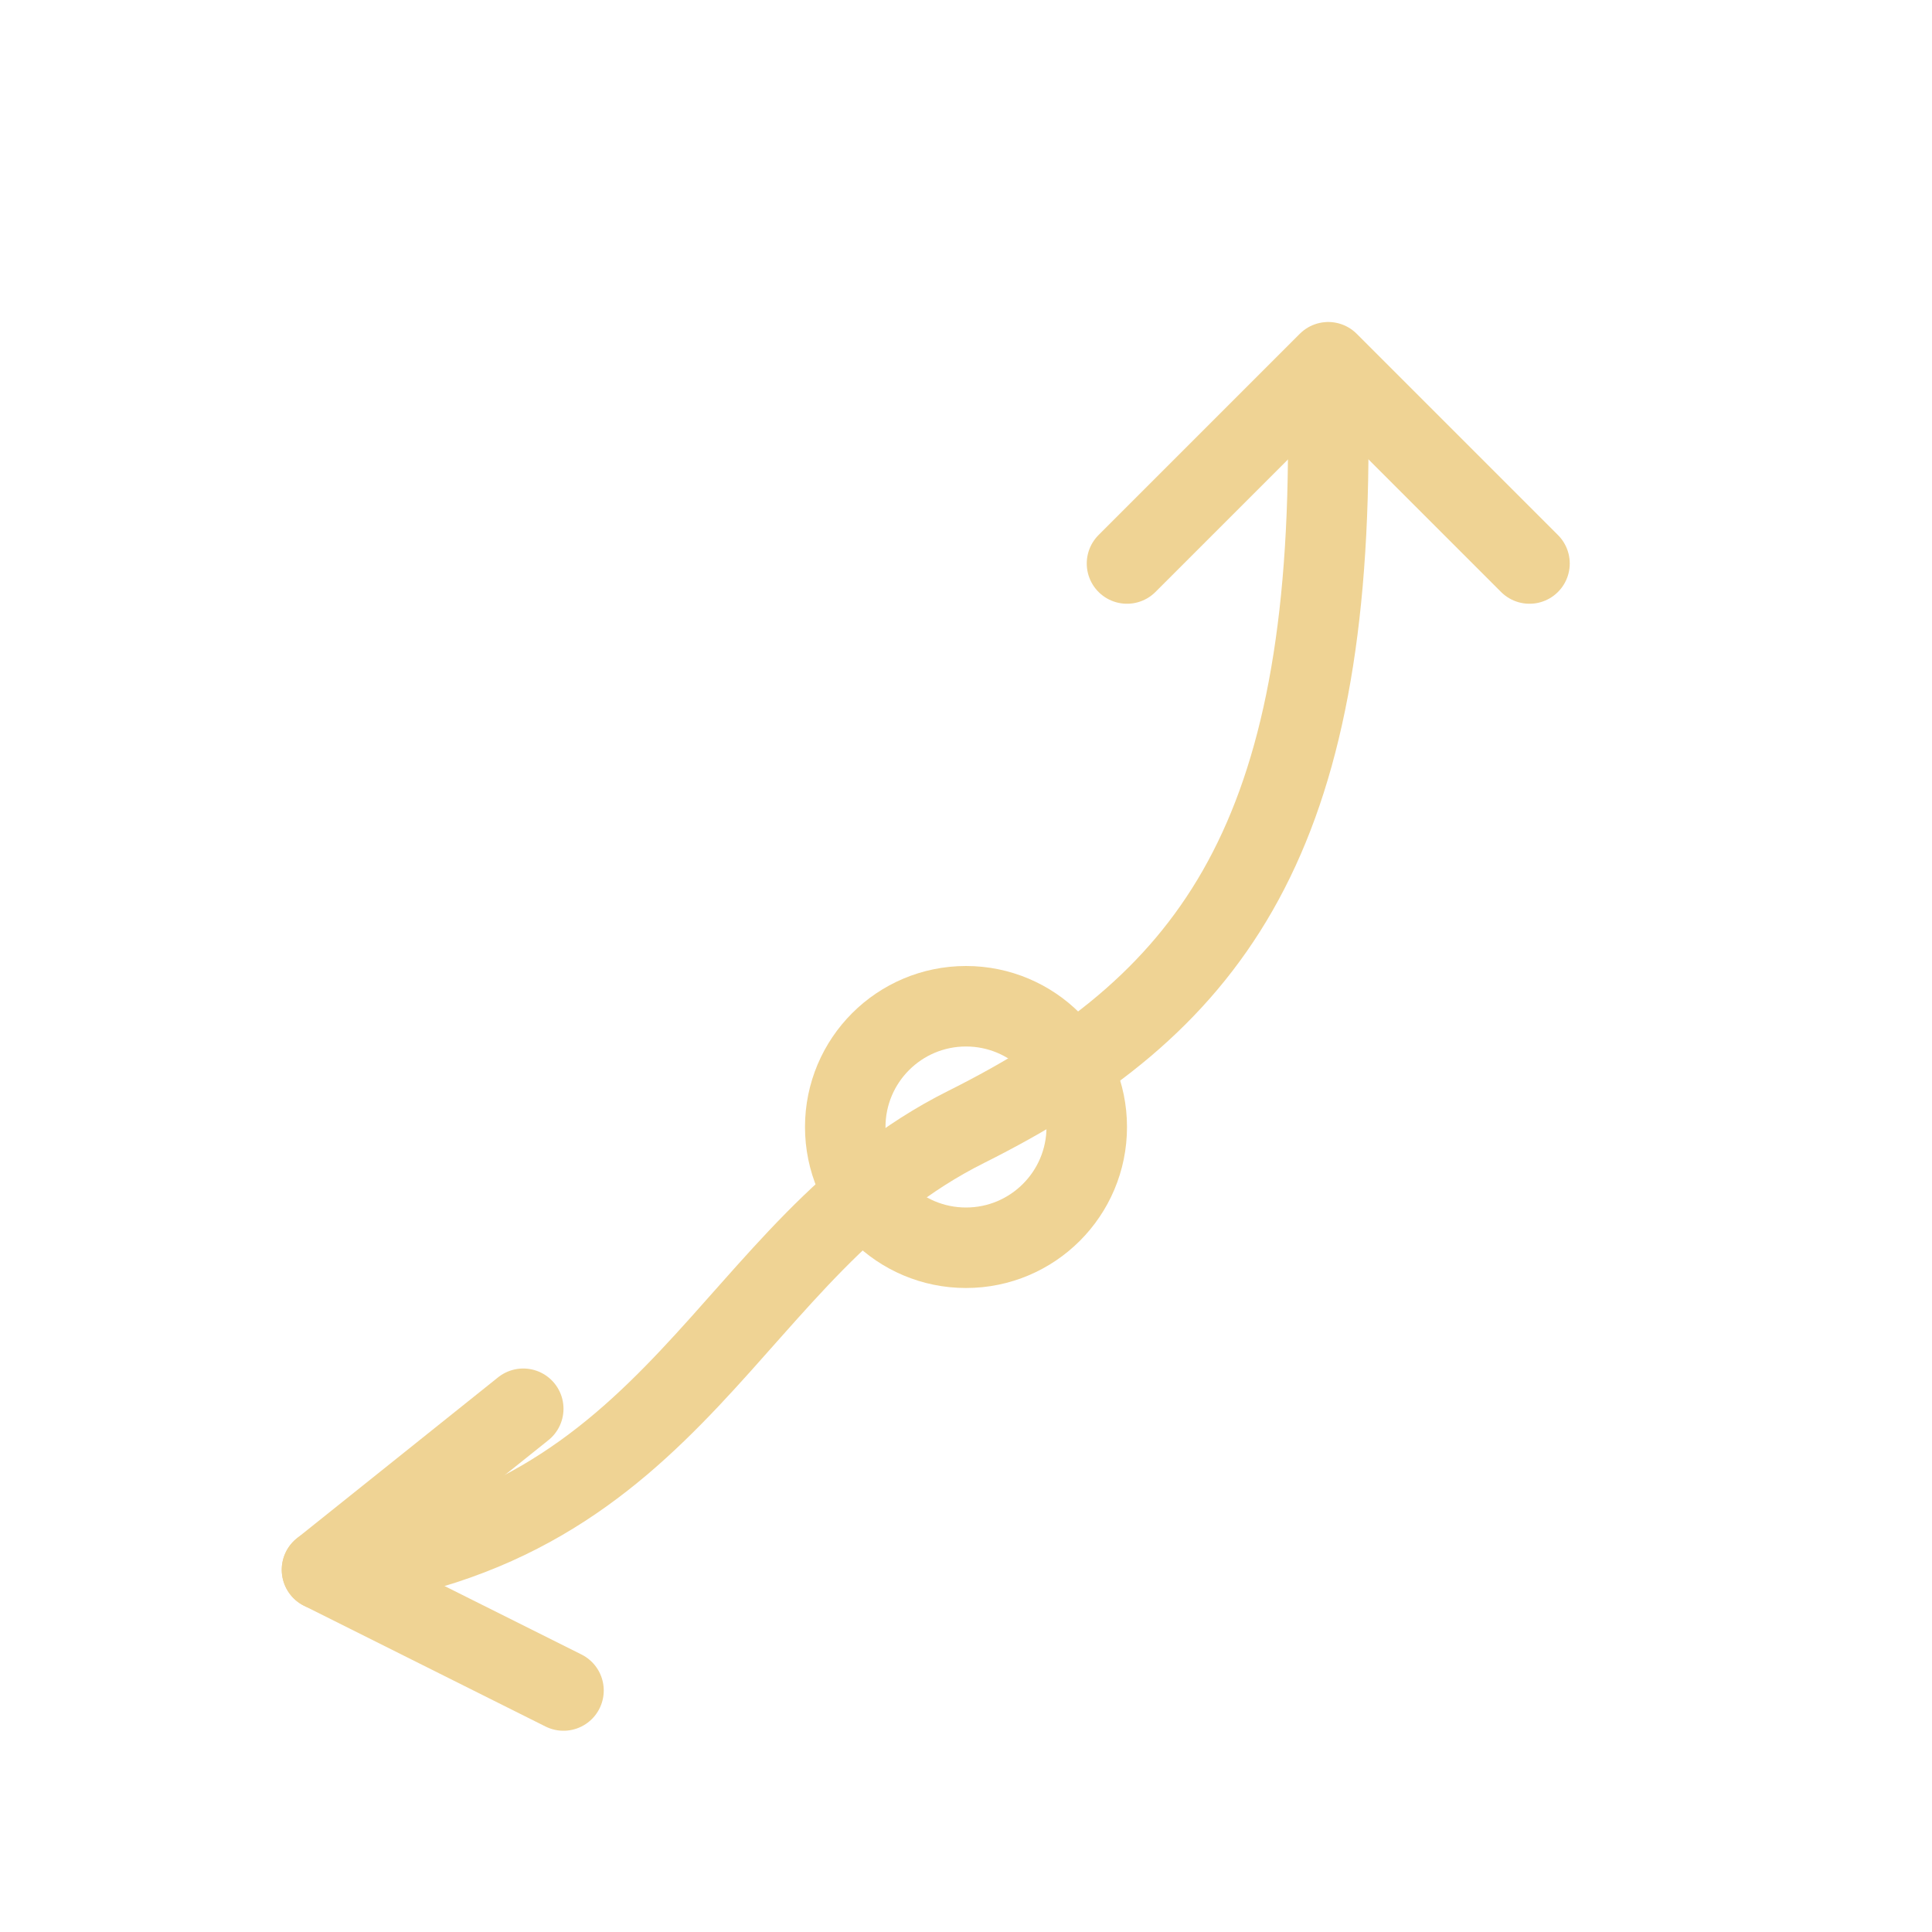
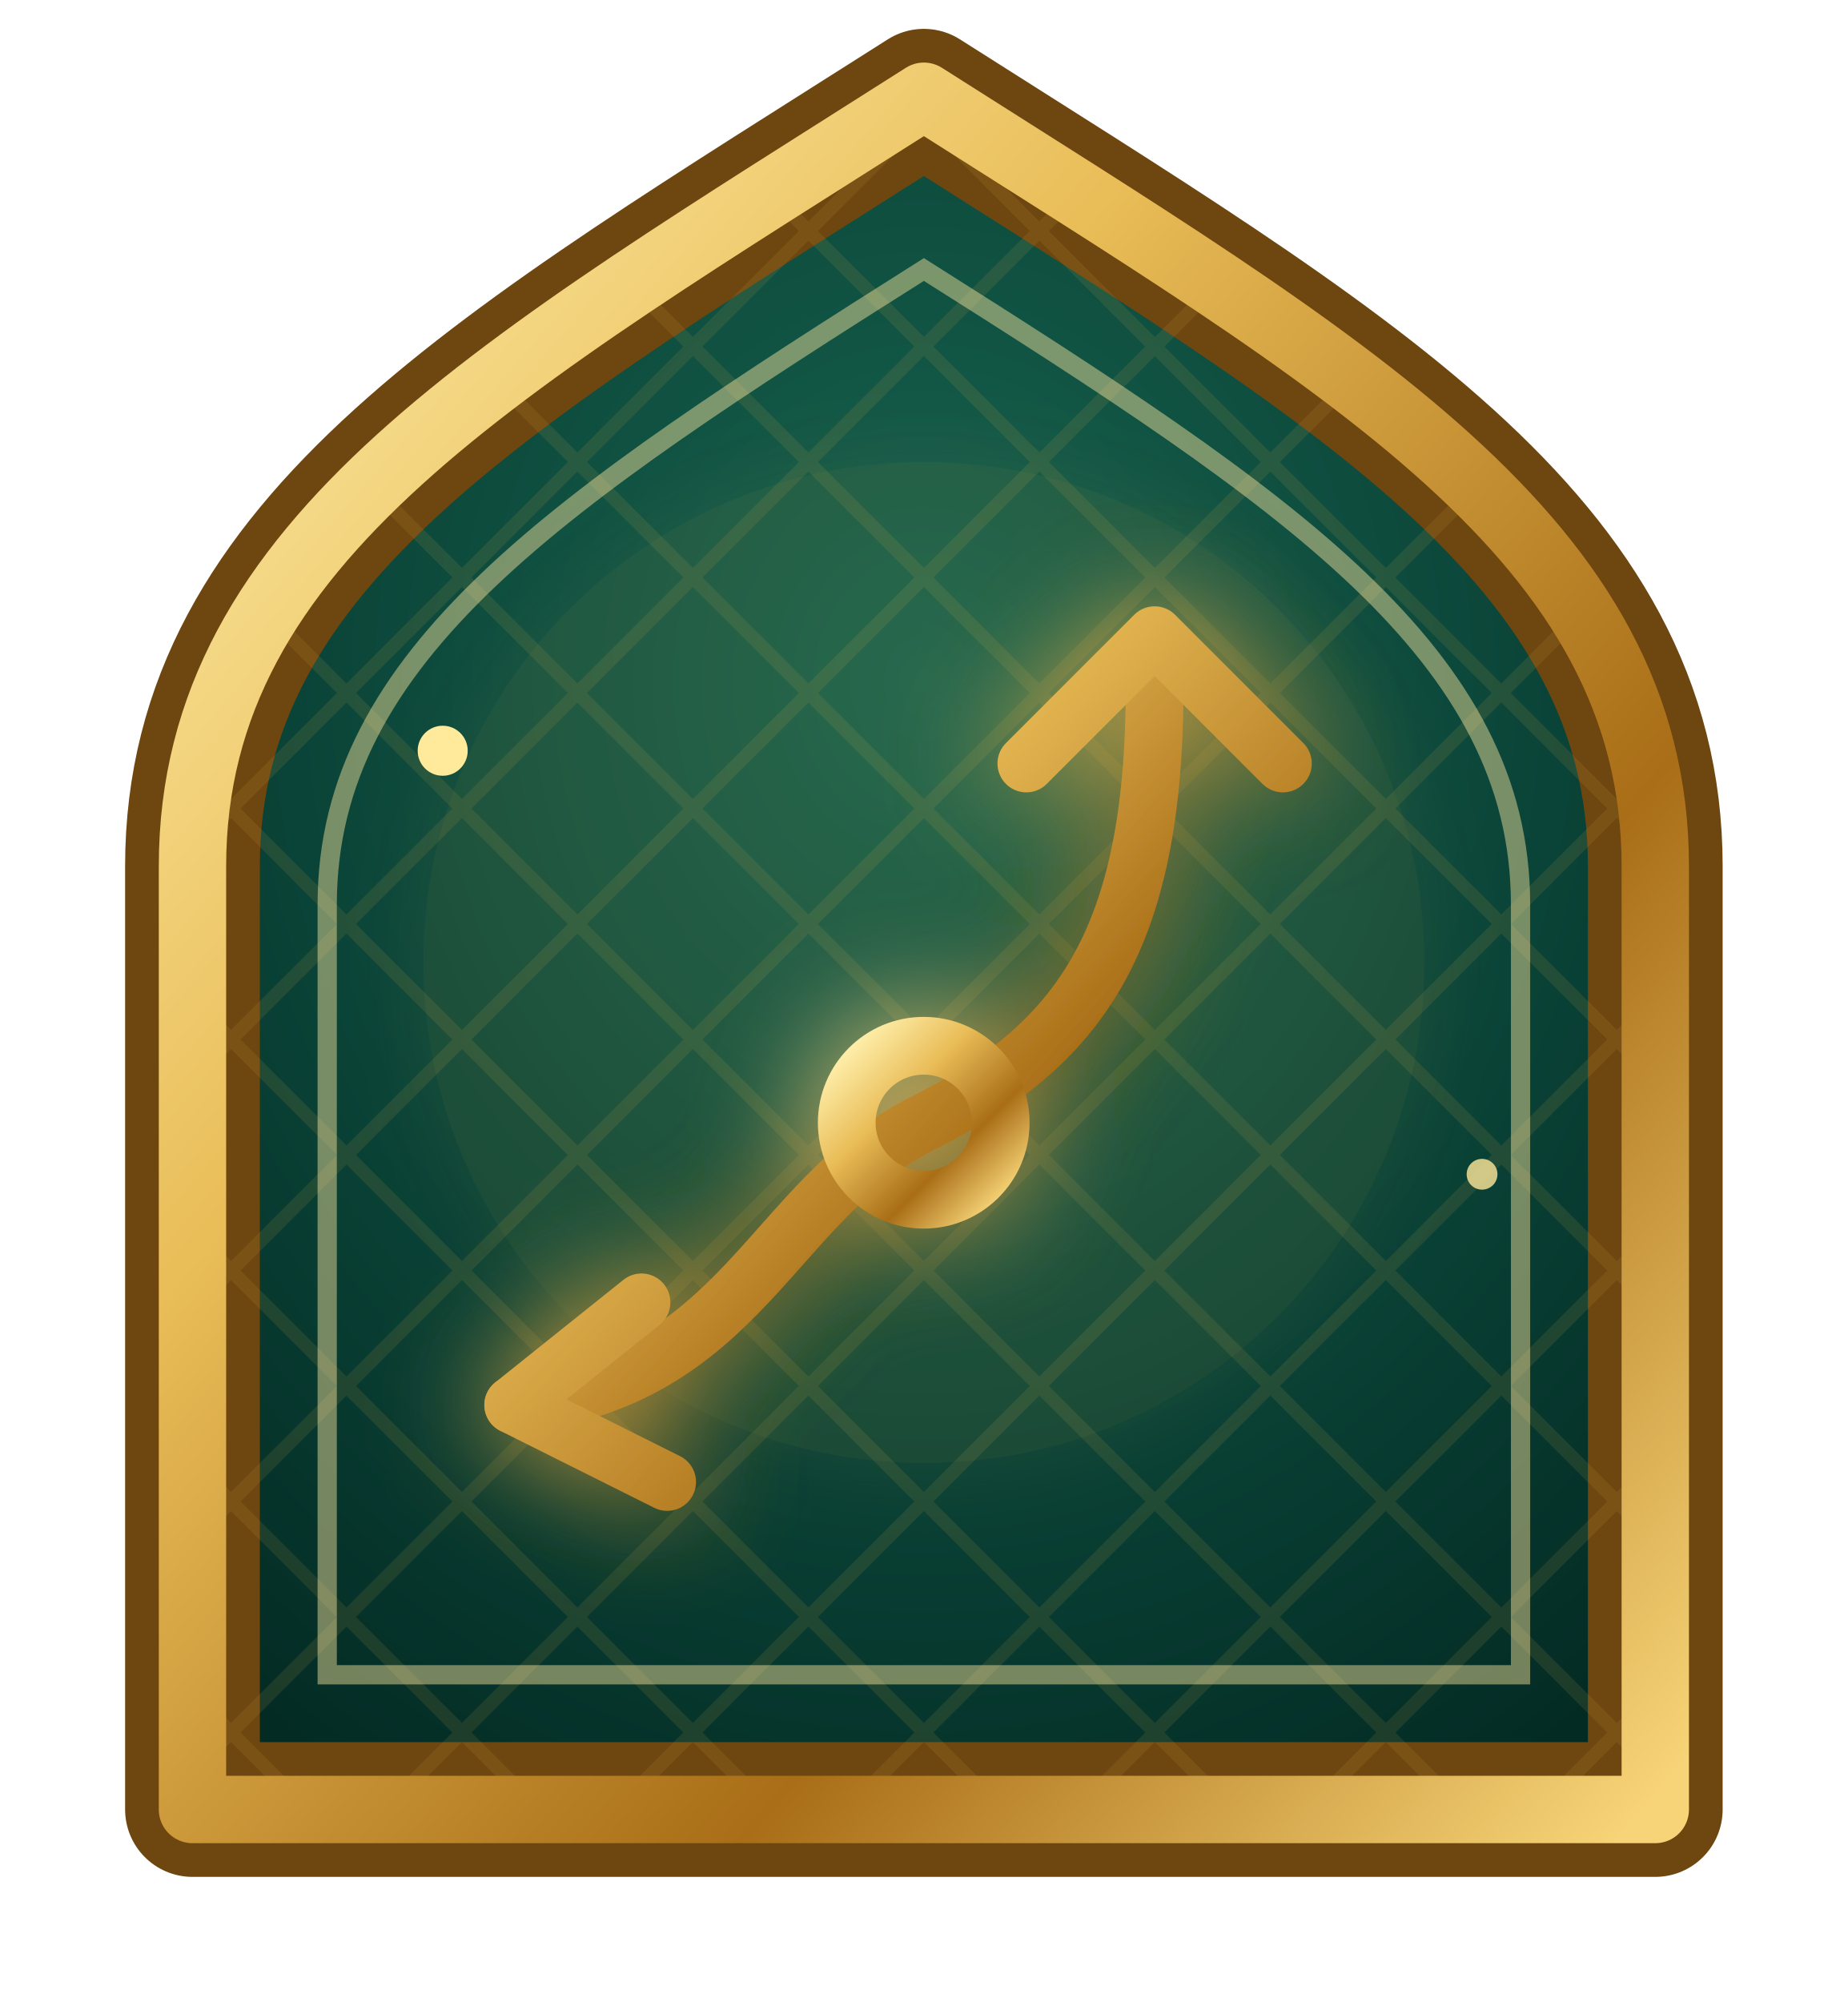
- <svg xmlns="http://www.w3.org/2000/svg" viewBox="0 0 48 48" fill="none" stroke="#efd394" stroke-width="2" stroke-linecap="round" stroke-linejoin="round">
-   <path d="M8 39c9-1 10-8 16-11s9-7 9-17" />
-   <path d="m28 14 5-5 5 5M13 35l-5 4 6 3" />
-   <circle cx="24" cy="28" r="3" />
+ <svg xmlns="http://www.w3.org/2000/svg" viewBox="0 0 96 104" role="img" aria-hidden="true">
+   <defs>
+     <radialGradient id="emerald" cx="50%" cy="34%" r="76%">
+       <stop offset="0" stop-color="#17634f" />
+       <stop offset=".58" stop-color="#0a4337" />
+       <stop offset="1" stop-color="#032b24" />
+     </radialGradient>
+     <linearGradient id="gold" x1="0" y1="0" x2="1" y2="1">
+       <stop stop-color="#fff0ad" />
+       <stop offset=".34" stop-color="#e9bd58" />
+       <stop offset=".7" stop-color="#a96e17" />
+       <stop offset="1" stop-color="#f7d477" />
+     </linearGradient>
+     <filter id="glow" x="-40%" y="-40%" width="180%" height="180%">
+       <feGaussianBlur stdDeviation="2.2" result="b" />
+       <feMerge>
+         <feMergeNode in="b" />
+         <feMergeNode in="SourceGraphic" />
+       </feMerge>
+     </filter>
+     <pattern id="pattern" width="12" height="12" patternUnits="userSpaceOnUse">
+       <path d="M6 0 12 6 6 12 0 6Z" fill="none" stroke="#d9aa46" stroke-opacity=".12" stroke-width=".7" />
+     </pattern>
+   </defs>
+   <path d="M10 94V45C10 28 26 19 48 5c22 14 38 23 38 40v49Z" fill="url(#emerald)" stroke="#6e4610" stroke-width="7" stroke-linejoin="round" />
+   <path d="M10 94V45C10 28 26 19 48 5c22 14 38 23 38 40v49Z" fill="url(#pattern)" stroke="url(#gold)" stroke-width="3.5" stroke-linejoin="round" />
+   <path d="M17 87V47c0-13 12-21 31-33 19 12 31 20 31 33v40Z" fill="none" stroke="#ffe9a0" stroke-opacity=".45" />
+   <circle cx="48" cy="50" r="26" fill="#e2ad42" opacity=".08" filter="url(#glow)" />
+   <g transform="translate(16 21) scale(1.333)" fill="none" stroke="url(#gold)" stroke-width="2.25" stroke-linecap="round" stroke-linejoin="round" filter="url(#glow)">
+     <path d="M8 39c9-1 10-8 16-11s9-7 9-17" />
+     <path d="m28 14 5-5 5 5M13 35l-5 4 6 3" />
+     <circle cx="24" cy="28" r="3" />
+   </g>
+   <circle cx="23" cy="39" r="1.3" fill="#ffe99a" />
+   <circle cx="77" cy="61" r=".8" fill="#ffe99a" opacity=".8" />
+   <path d="M31 96h34" stroke="url(#gold)" stroke-width="1.4" stroke-linecap="round" />
</svg>
